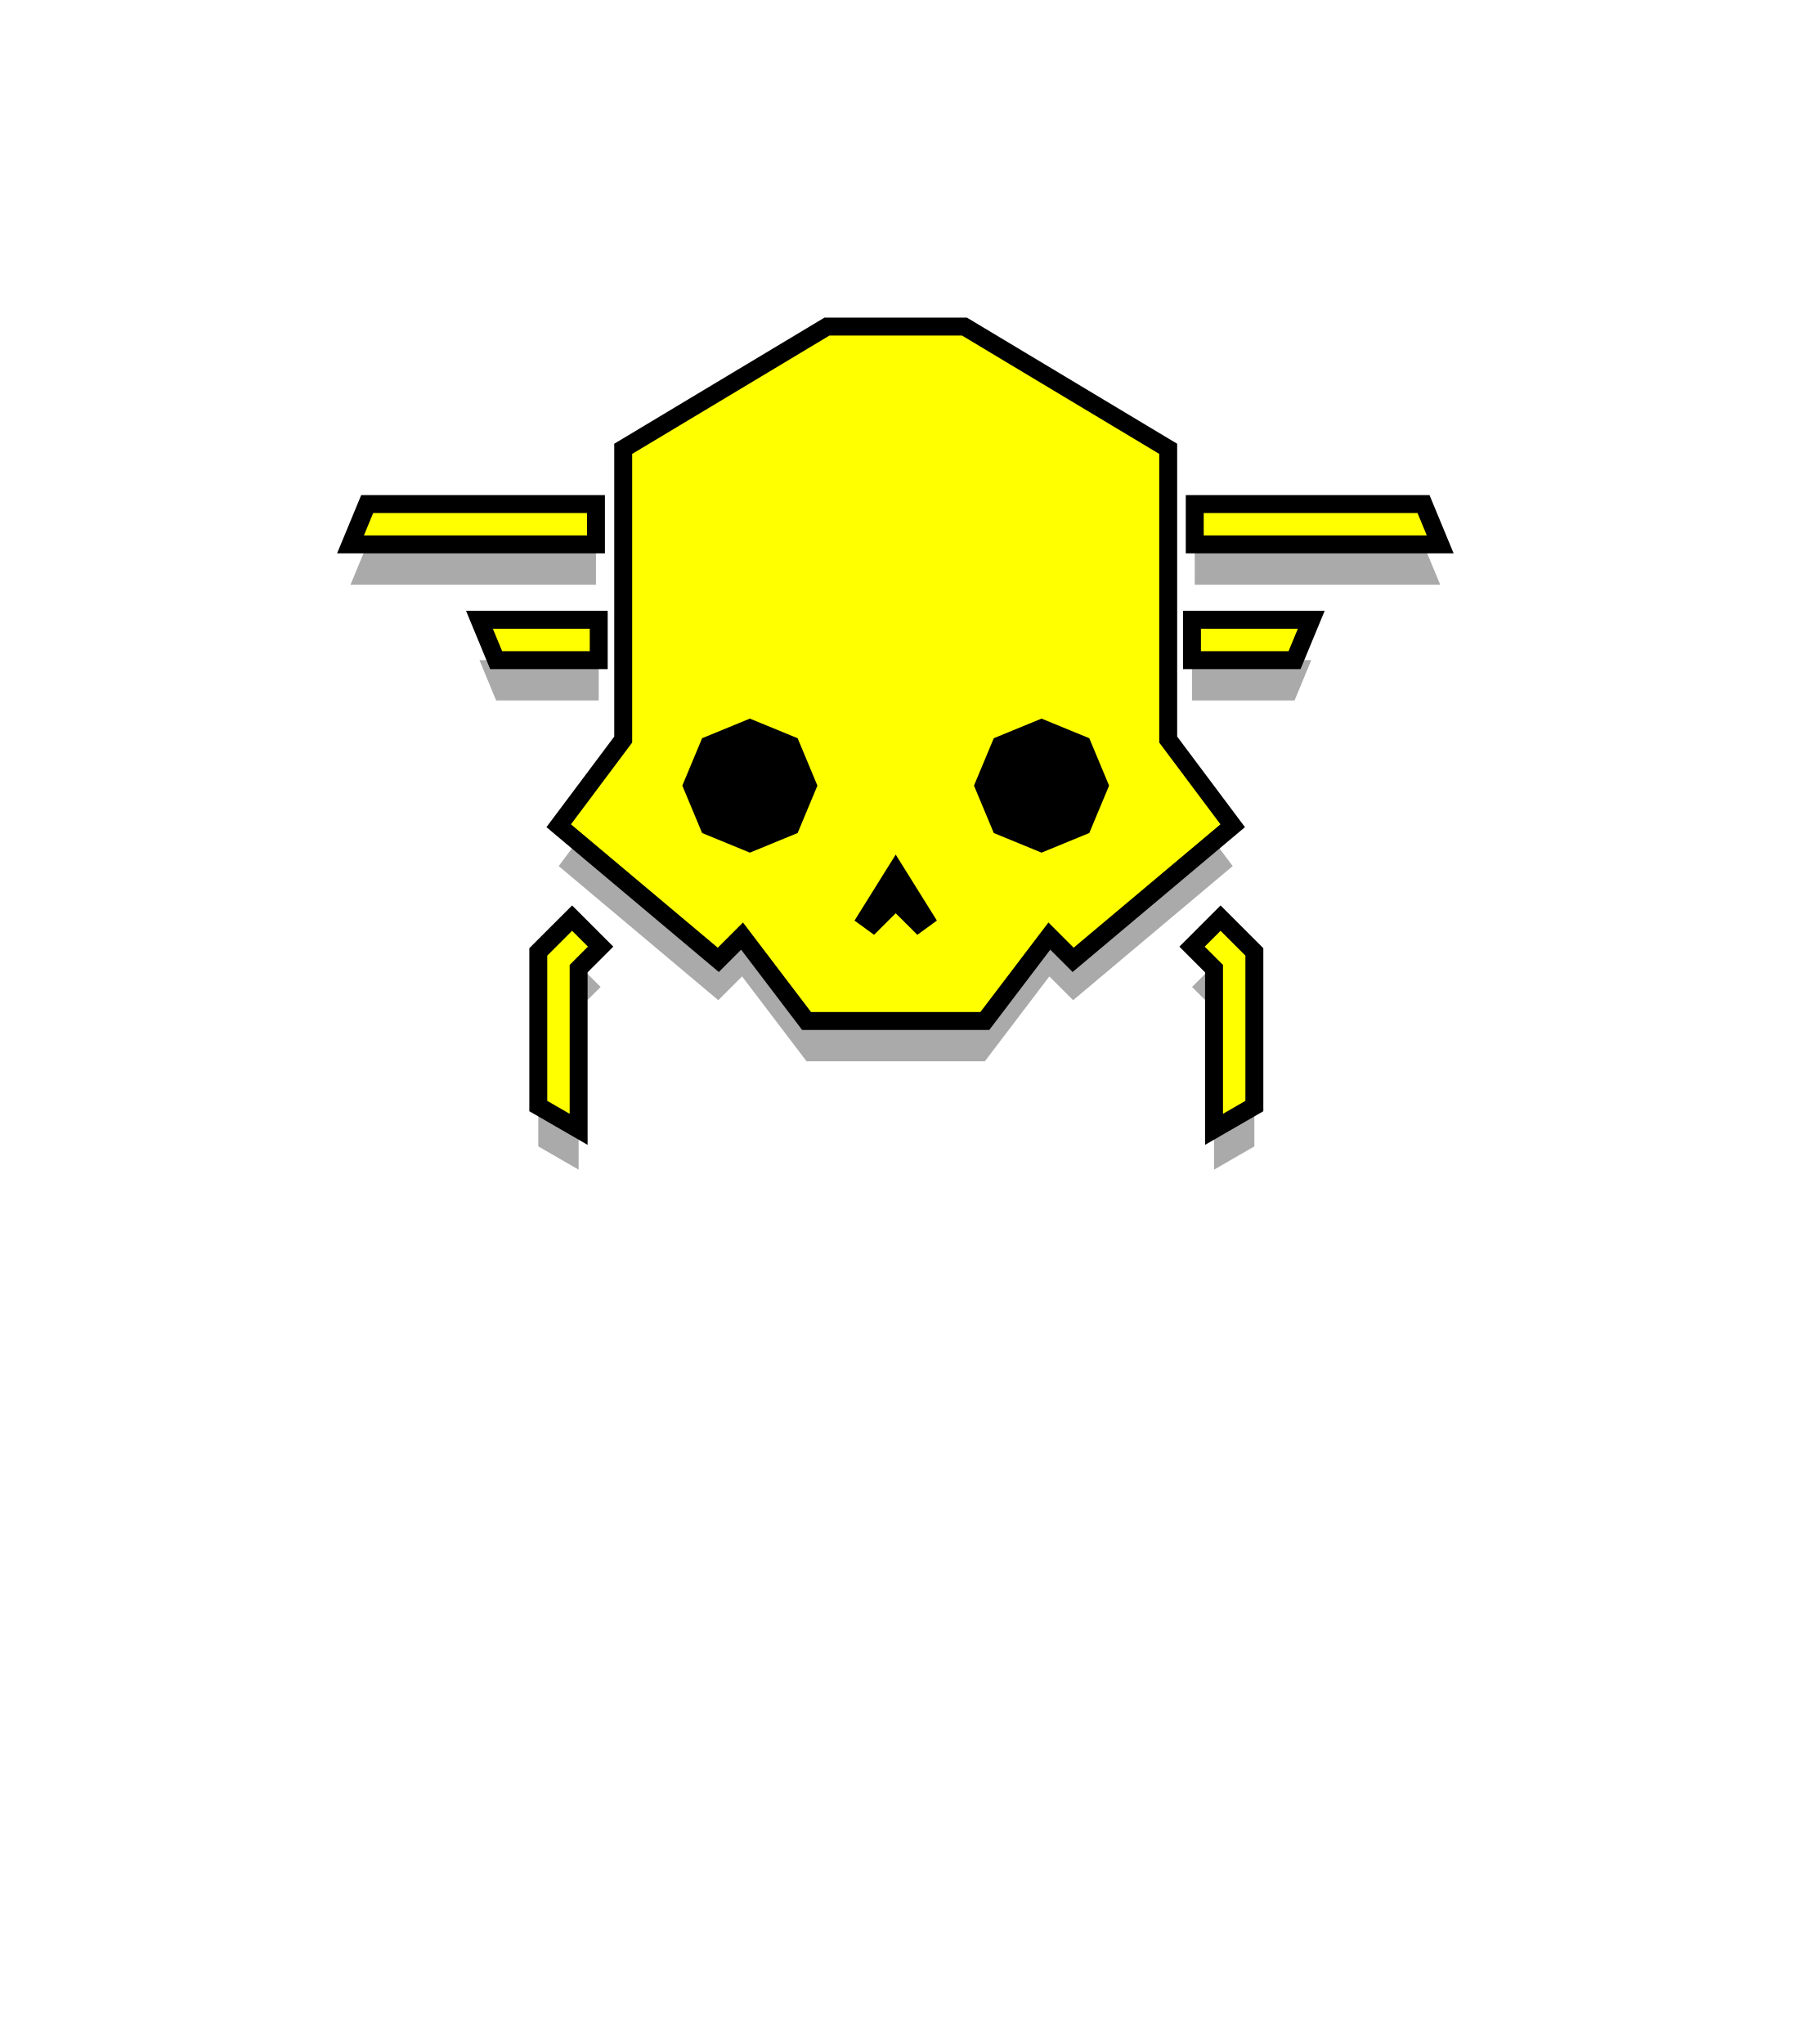
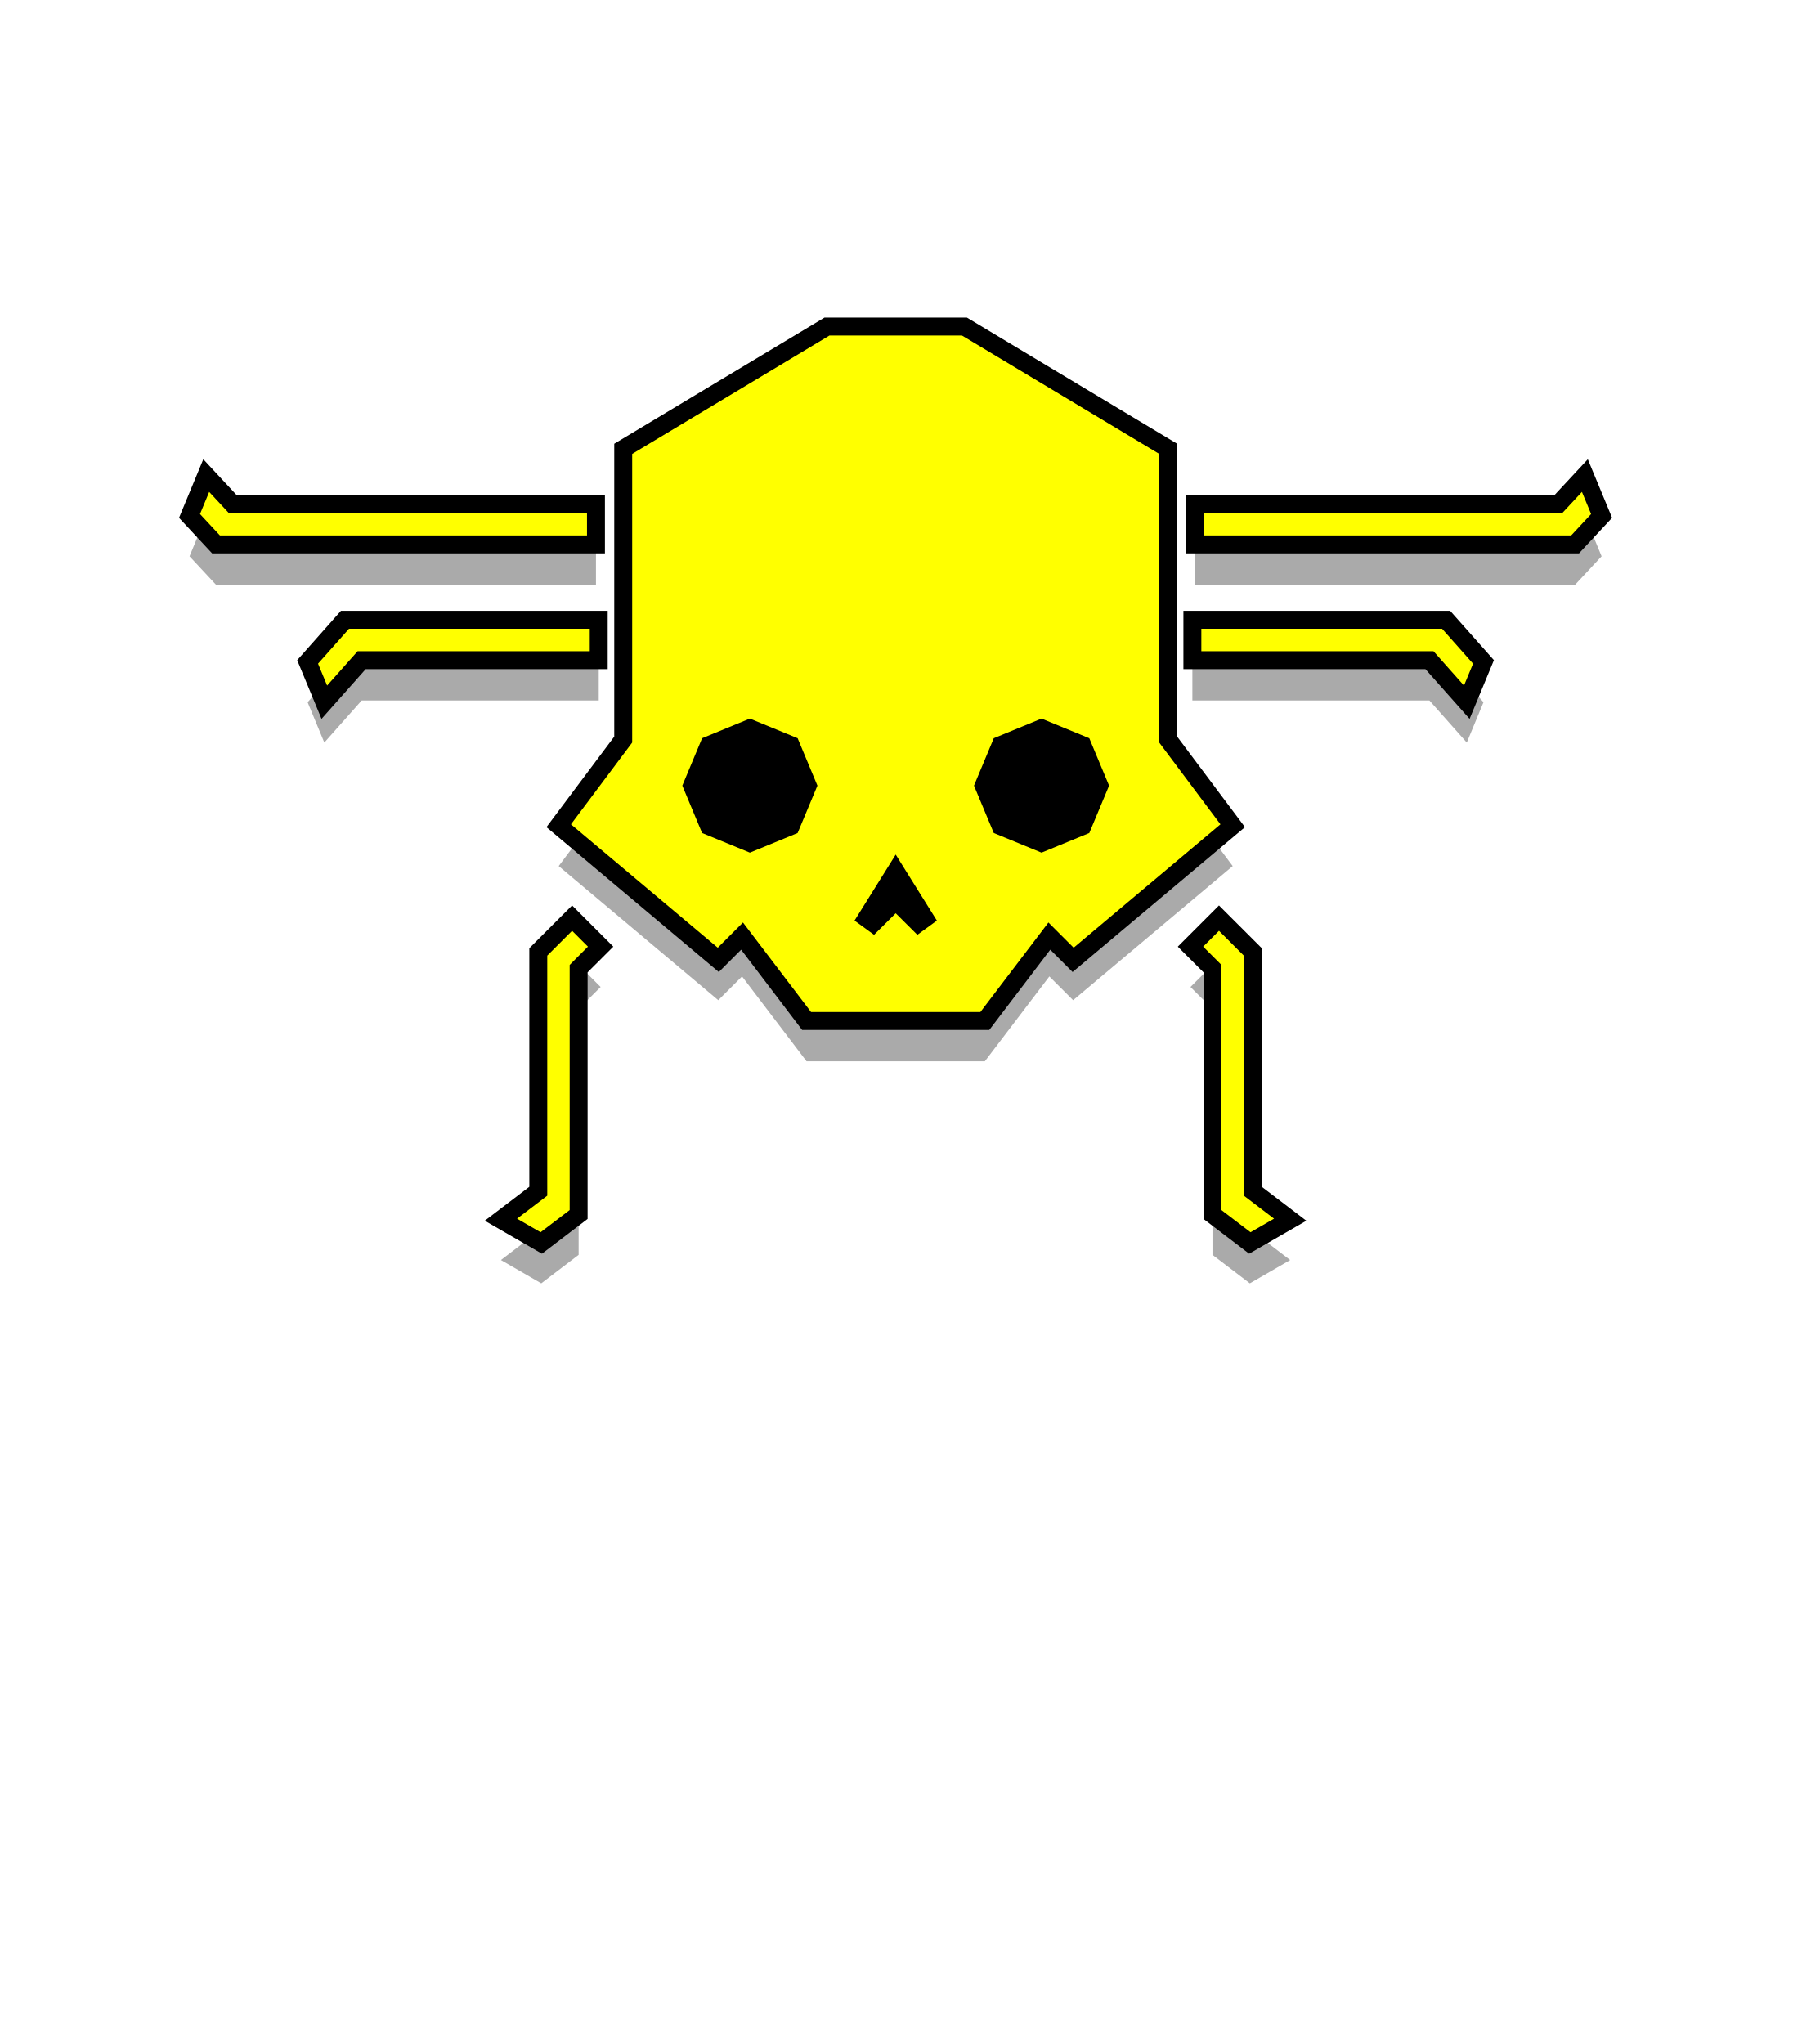
<svg xmlns="http://www.w3.org/2000/svg" xmlns:xlink="http://www.w3.org/1999/xlink" width="200" height="228" viewBox="0 0 200 228" version="1.1" id="svg1" xml:space="preserve">
  <defs id="defs1">
    <linearGradient id="linearGradient6">
      <stop style="stop-color:#262626;stop-opacity:1;" offset="0" id="stop6" />
      <stop style="stop-color:#0f0f0f;stop-opacity:1;" offset="1" id="stop7" />
    </linearGradient>
    <linearGradient xlink:href="#linearGradient6" id="linearGradient64" gradientUnits="userSpaceOnUse" gradientTransform="matrix(1.02846,0,0,1.971572,24.95312,17.98573)" x1="26.458" y1="-2.022" x2="26.458" y2="99.42" />
  </defs>
  <path id="path4" style="display:inline;fill:#aaaaaa;fill-opacity:1;stroke:none;stroke-width:2;stroke-linecap:round;stroke-dasharray:none;stroke-opacity:1" d="M 92.242,40.929 69.517,54.564 v 32.431 l -7.196,9.612 17.801,14.961 2.651,-2.651 7.196,9.468 h 9.943 9.943 l 7.196,-9.468 2.651,2.651 17.801,-14.961 -7.196,-9.612 V 54.564 L 107.582,40.929 h -7.67 z" />
-   <path style="baseline-shift:baseline;display:inline;overflow:visible;opacity:1;fill:#aaaaaa;fill-opacity:1;stroke:none;stroke-width:2;stroke-linecap:square;stroke-dasharray:none;stroke-opacity:1;enable-background:accumulate;stop-color:#000000;stop-opacity:1" d="m 53.48,73.635 1.863,4.5 9.193,0 h 2.25 v -4.5 h -2.25 z" id="path5" />
-   <path style="baseline-shift:baseline;display:inline;overflow:visible;opacity:1;fill:#aaaaaa;fill-opacity:1;fill-rule:evenodd;stroke:none;stroke-width:2;stroke-linecap:square;stroke-dasharray:none;stroke-opacity:1;enable-background:accumulate;stop-color:#000000;stop-opacity:1" d="m 39.096,65.225 25.131,0 h 2.25 v -4.5 h -2.25 l -23.268,0 z" id="path7" />
-   <path style="baseline-shift:baseline;display:inline;overflow:visible;opacity:1;fill:#aaaaaa;fill-opacity:1;fill-rule:evenodd;stroke:none;stroke-width:2;stroke-linecap:square;stroke-dasharray:none;stroke-opacity:1;enable-background:accumulate;stop-color:#000000;stop-opacity:1" d="m 63.816,106.912 -1.592,1.59 -2.18,2.18 0,17.193 4.5,2.598 0,-17.926 0.861,-0.863 1.592,-1.59 z" id="path9" />
-   <path style="baseline-shift:baseline;display:inline;overflow:visible;opacity:1;fill:#aaaaaa;fill-opacity:1;fill-rule:evenodd;stroke:none;stroke-width:2;stroke-linecap:square;stroke-dasharray:none;stroke-opacity:1;enable-background:accumulate;stop-color:#000000;stop-opacity:1" d="m 136.15,106.912 -3.182,3.182 1.59,1.59 0.861,0.863 0,17.926 4.5,-2.598 0,-17.193 -2.18,-2.18 z" id="path10" />
+   <path style="baseline-shift:baseline;display:inline;overflow:visible;opacity:1;fill:#aaaaaa;fill-opacity:1;stroke:none;stroke-width:2;stroke-linecap:square;stroke-dasharray:none;stroke-opacity:1;enable-background:accumulate;stop-color:#000000;stop-opacity:1" d="m 38.48,73.635 -4.166,4.696 1.863,4.5 4.166,-4.696 h 24.193 2.25 v -4.5 h -2.25 z" id="path5" />
+   <path style="baseline-shift:baseline;display:inline;overflow:visible;opacity:1;fill:#aaaaaa;fill-opacity:1;fill-rule:evenodd;stroke:none;stroke-width:2;stroke-linecap:square;stroke-dasharray:none;stroke-opacity:1;enable-background:accumulate;stop-color:#000000;stop-opacity:1" d="m 21.14,62.049 2.956,3.176 h 40.131 2.25 v -4.5 h -2.25 -38.268 l -2.954,-3.176 z" id="path7" />
+   <path style="baseline-shift:baseline;display:inline;overflow:visible;opacity:1;fill:#aaaaaa;fill-opacity:1;fill-rule:evenodd;stroke:none;stroke-width:2;stroke-linecap:square;stroke-dasharray:none;stroke-opacity:1;enable-background:accumulate;stop-color:#000000;stop-opacity:1" d="m 63.816,106.912 -1.592,1.59 -2.18,2.18 V 137.375 l -4.169,3.177 4.5,2.598 4.169,-3.177 v -27.426 l 0.861,-0.863 1.592,-1.59 z" id="path9" />
  <path id="path56" style="display:inline;fill:#ffff00;fill-opacity:1;stroke:#000000;stroke-width:2;stroke-linecap:round;stroke-dasharray:none;stroke-opacity:1" d="M 92.242,36.429 69.517,50.064 v 32.431 l -7.196,9.612 17.801,14.961 2.651,-2.651 7.196,9.468 h 9.943 9.943 l 7.196,-9.468 2.651,2.651 17.801,-14.961 -7.196,-9.612 V 50.064 L 107.582,36.429 h -7.67 z" />
  <path id="ellipse56" style="stroke-width:5.382;stroke-linecap:round" d="m 91.18,87.633 -2.207,5.286 -5.328,2.19 -5.328,-2.19 -2.207,-5.286 2.207,-5.286 5.328,-2.19 5.328,2.19 2.207,5.286 v 0" />
  <path id="path57" style="fill:#000000;fill-opacity:1;stroke:none;stroke-width:5.448;stroke-linecap:round" d="m 99.912,95.325 -4.593,7.362 2.178,1.586 2.415,-2.402 2.415,2.402 2.178,-1.586 z" />
  <path id="ellipse57" style="stroke-width:5.382;stroke-linecap:round" d="m 108.644,87.633 2.207,5.286 5.328,2.19 5.328,-2.19 2.207,-5.286 -2.207,-5.286 -5.328,-2.19 -5.328,2.19 -2.207,5.286 v 0" />
-   <path style="baseline-shift:baseline;display:inline;overflow:visible;opacity:1;fill:#ffff00;stroke:#000000;stroke-width:2;stroke-linecap:square;stroke-dasharray:none;stroke-opacity:1;enable-background:accumulate;stop-color:#000000;stop-opacity:1" d="m 53.48,69.135 1.863,4.5 9.193,0 h 2.25 v -4.5 h -2.25 z" id="path58" />
-   <path style="baseline-shift:baseline;display:inline;overflow:visible;opacity:1;fill:#ffff00;fill-rule:evenodd;stroke:#000000;stroke-width:2;stroke-linecap:square;stroke-dasharray:none;stroke-opacity:1;enable-background:accumulate;stop-color:#000000;stop-opacity:1" d="m 39.096,60.725 c 0,0 11.754,0 25.131,0 0.75,0 2.25,0 2.25,0 v -4.5 h -2.25 l -23.268,0 z" id="path1" />
-   <path style="baseline-shift:baseline;display:inline;overflow:visible;fill:#aaaaaa;fill-opacity:1;stroke:none;stroke-width:2;stroke-linecap:square;stroke-dasharray:none;stroke-opacity:1;enable-background:accumulate;stop-color:#000000" d="m 146.265,73.635 -1.863,4.5 h -9.193 -2.25 v -4.5 h 2.25 z" id="path5-8" />
-   <path style="baseline-shift:baseline;display:inline;overflow:visible;fill:#aaaaaa;fill-opacity:1;fill-rule:evenodd;stroke:none;stroke-width:2;stroke-linecap:square;stroke-dasharray:none;stroke-opacity:1;enable-background:accumulate;stop-color:#000000" d="m 160.65,65.225 h -25.131 -2.25 v -4.5 h 2.25 23.268 z" id="path7-8" />
-   <path style="baseline-shift:baseline;display:inline;overflow:visible;fill:#ffff00;stroke:#000000;stroke-width:2;stroke-linecap:square;stroke-dasharray:none;stroke-opacity:1;enable-background:accumulate;stop-color:#000000" d="m 146.265,69.135 -1.863,4.5 h -9.193 -2.25 v -4.5 h 2.25 z" id="path58-2" />
-   <path style="baseline-shift:baseline;display:inline;overflow:visible;fill:#ffff00;fill-rule:evenodd;stroke:#000000;stroke-width:2;stroke-linecap:square;stroke-dasharray:none;stroke-opacity:1;enable-background:accumulate;stop-color:#000000" d="m 160.65,60.725 c 0,0 -11.754,0 -25.131,0 -0.75,0 -2.25,0 -2.25,0 v -4.5 h 2.25 23.268 z" id="path1-4" />
-   <path style="baseline-shift:baseline;display:inline;overflow:visible;opacity:1;fill:#ffff00;fill-rule:evenodd;stroke:#000000;stroke-width:2;stroke-linecap:square;stroke-dasharray:none;stroke-opacity:1;enable-background:accumulate;stop-color:#000000;stop-opacity:1" d="m 63.816,102.412 -1.592,1.59 -2.18,2.18 0,17.193 4.5,2.598 0,-17.926 0.861,-0.863 1.592,-1.59 z" id="path2" />
-   <path style="baseline-shift:baseline;display:inline;overflow:visible;opacity:1;fill:#ffff00;fill-rule:evenodd;stroke:#000000;stroke-width:2;stroke-linecap:square;stroke-dasharray:none;stroke-opacity:1;enable-background:accumulate;stop-color:#000000;stop-opacity:1" d="m 136.15,102.412 -3.182,3.182 1.59,1.59 0.861,0.863 0,17.926 4.5,-2.598 0,-17.193 -2.18,-2.18 z" id="path3" />
+   <path style="baseline-shift:baseline;display:inline;overflow:visible;opacity:1;fill:#ffff00;stroke:#000000;stroke-width:2;stroke-linecap:square;stroke-dasharray:none;stroke-opacity:1;enable-background:accumulate;stop-color:#000000;stop-opacity:1" d="m 38.48,69.135 -4.166,4.696 1.863,4.5 4.166,-4.696 h 24.193 2.25 v -4.5 h -2.25 z" id="path58" />
+   <path style="baseline-shift:baseline;display:inline;overflow:visible;opacity:1;fill:#ffff00;fill-rule:evenodd;stroke:#000000;stroke-width:2;stroke-linecap:square;stroke-dasharray:none;stroke-opacity:1;enable-background:accumulate;stop-color:#000000;stop-opacity:1" d="m 21.14,57.549 2.956,3.176 h 40.131 2.25 v -4.5 h -2.25 -38.268 l -2.954,-3.176 z" id="path1" />
+   <path style="baseline-shift:baseline;display:inline;overflow:visible;opacity:1;fill:#ffff00;fill-rule:evenodd;stroke:#000000;stroke-width:2;stroke-linecap:square;stroke-dasharray:none;stroke-opacity:1;enable-background:accumulate;stop-color:#000000;stop-opacity:1" d="m 63.816,102.412 -1.592,1.59 -2.18,2.18 V 132.875 l -4.169,3.177 4.5,2.598 4.169,-3.177 v -27.426 l 0.861,-0.863 1.592,-1.59 z" id="path2" />
+   <path style="baseline-shift:baseline;display:inline;overflow:visible;opacity:1;fill:#aaaaaa;fill-opacity:1;stroke:none;stroke-width:2;stroke-linecap:square;stroke-dasharray:none;stroke-opacity:1;enable-background:accumulate;stop-color:#000000;stop-opacity:1" d="m 161.31,73.635 4.166,4.696 -1.863,4.5 -4.166,-4.696 h -24.193 -2.25 v -4.5 h 2.25 z" id="path21" />
+   <path style="baseline-shift:baseline;display:inline;overflow:visible;opacity:1;fill:#aaaaaa;fill-opacity:1;fill-rule:evenodd;stroke:none;stroke-width:2;stroke-linecap:square;stroke-dasharray:none;stroke-opacity:1;enable-background:accumulate;stop-color:#000000;stop-opacity:1" d="m 178.65,62.049 -2.956,3.176 h -40.131 -2.25 v -4.5 h 2.25 38.268 l 2.954,-3.176 z" id="path22" />
+   <path style="baseline-shift:baseline;display:inline;overflow:visible;opacity:1;fill:#aaaaaa;fill-opacity:1;fill-rule:evenodd;stroke:none;stroke-width:2;stroke-linecap:square;stroke-dasharray:none;stroke-opacity:1;enable-background:accumulate;stop-color:#000000;stop-opacity:1" d="m 135.974,106.912 1.592,1.59 2.18,2.18 V 137.375 l 4.169,3.177 -4.5,2.598 -4.169,-3.177 v -27.426 l -0.861,-0.863 -1.592,-1.59 z" id="path23" />
+   <path style="baseline-shift:baseline;display:inline;overflow:visible;opacity:1;fill:#ffff00;stroke:#000000;stroke-width:2;stroke-linecap:square;stroke-dasharray:none;stroke-opacity:1;enable-background:accumulate;stop-color:#000000;stop-opacity:1" d="m 161.31,69.135 4.166,4.696 -1.863,4.5 -4.166,-4.696 h -24.193 -2.25 v -4.5 h 2.25 z" id="path24" />
+   <path style="baseline-shift:baseline;display:inline;overflow:visible;opacity:1;fill:#ffff00;fill-rule:evenodd;stroke:#000000;stroke-width:2;stroke-linecap:square;stroke-dasharray:none;stroke-opacity:1;enable-background:accumulate;stop-color:#000000;stop-opacity:1" d="m 178.65,57.549 -2.956,3.176 h -40.131 -2.25 v -4.5 h 2.25 38.268 l 2.954,-3.176 z" id="path25" />
+   <path style="baseline-shift:baseline;display:inline;overflow:visible;opacity:1;fill:#ffff00;fill-rule:evenodd;stroke:#000000;stroke-width:2;stroke-linecap:square;stroke-dasharray:none;stroke-opacity:1;enable-background:accumulate;stop-color:#000000;stop-opacity:1" d="m 135.974,102.412 1.592,1.59 2.18,2.18 V 132.875 l 4.169,3.177 -4.5,2.598 -4.169,-3.177 v -27.426 l -0.861,-0.863 -1.592,-1.59 z" id="path26" />
</svg>
